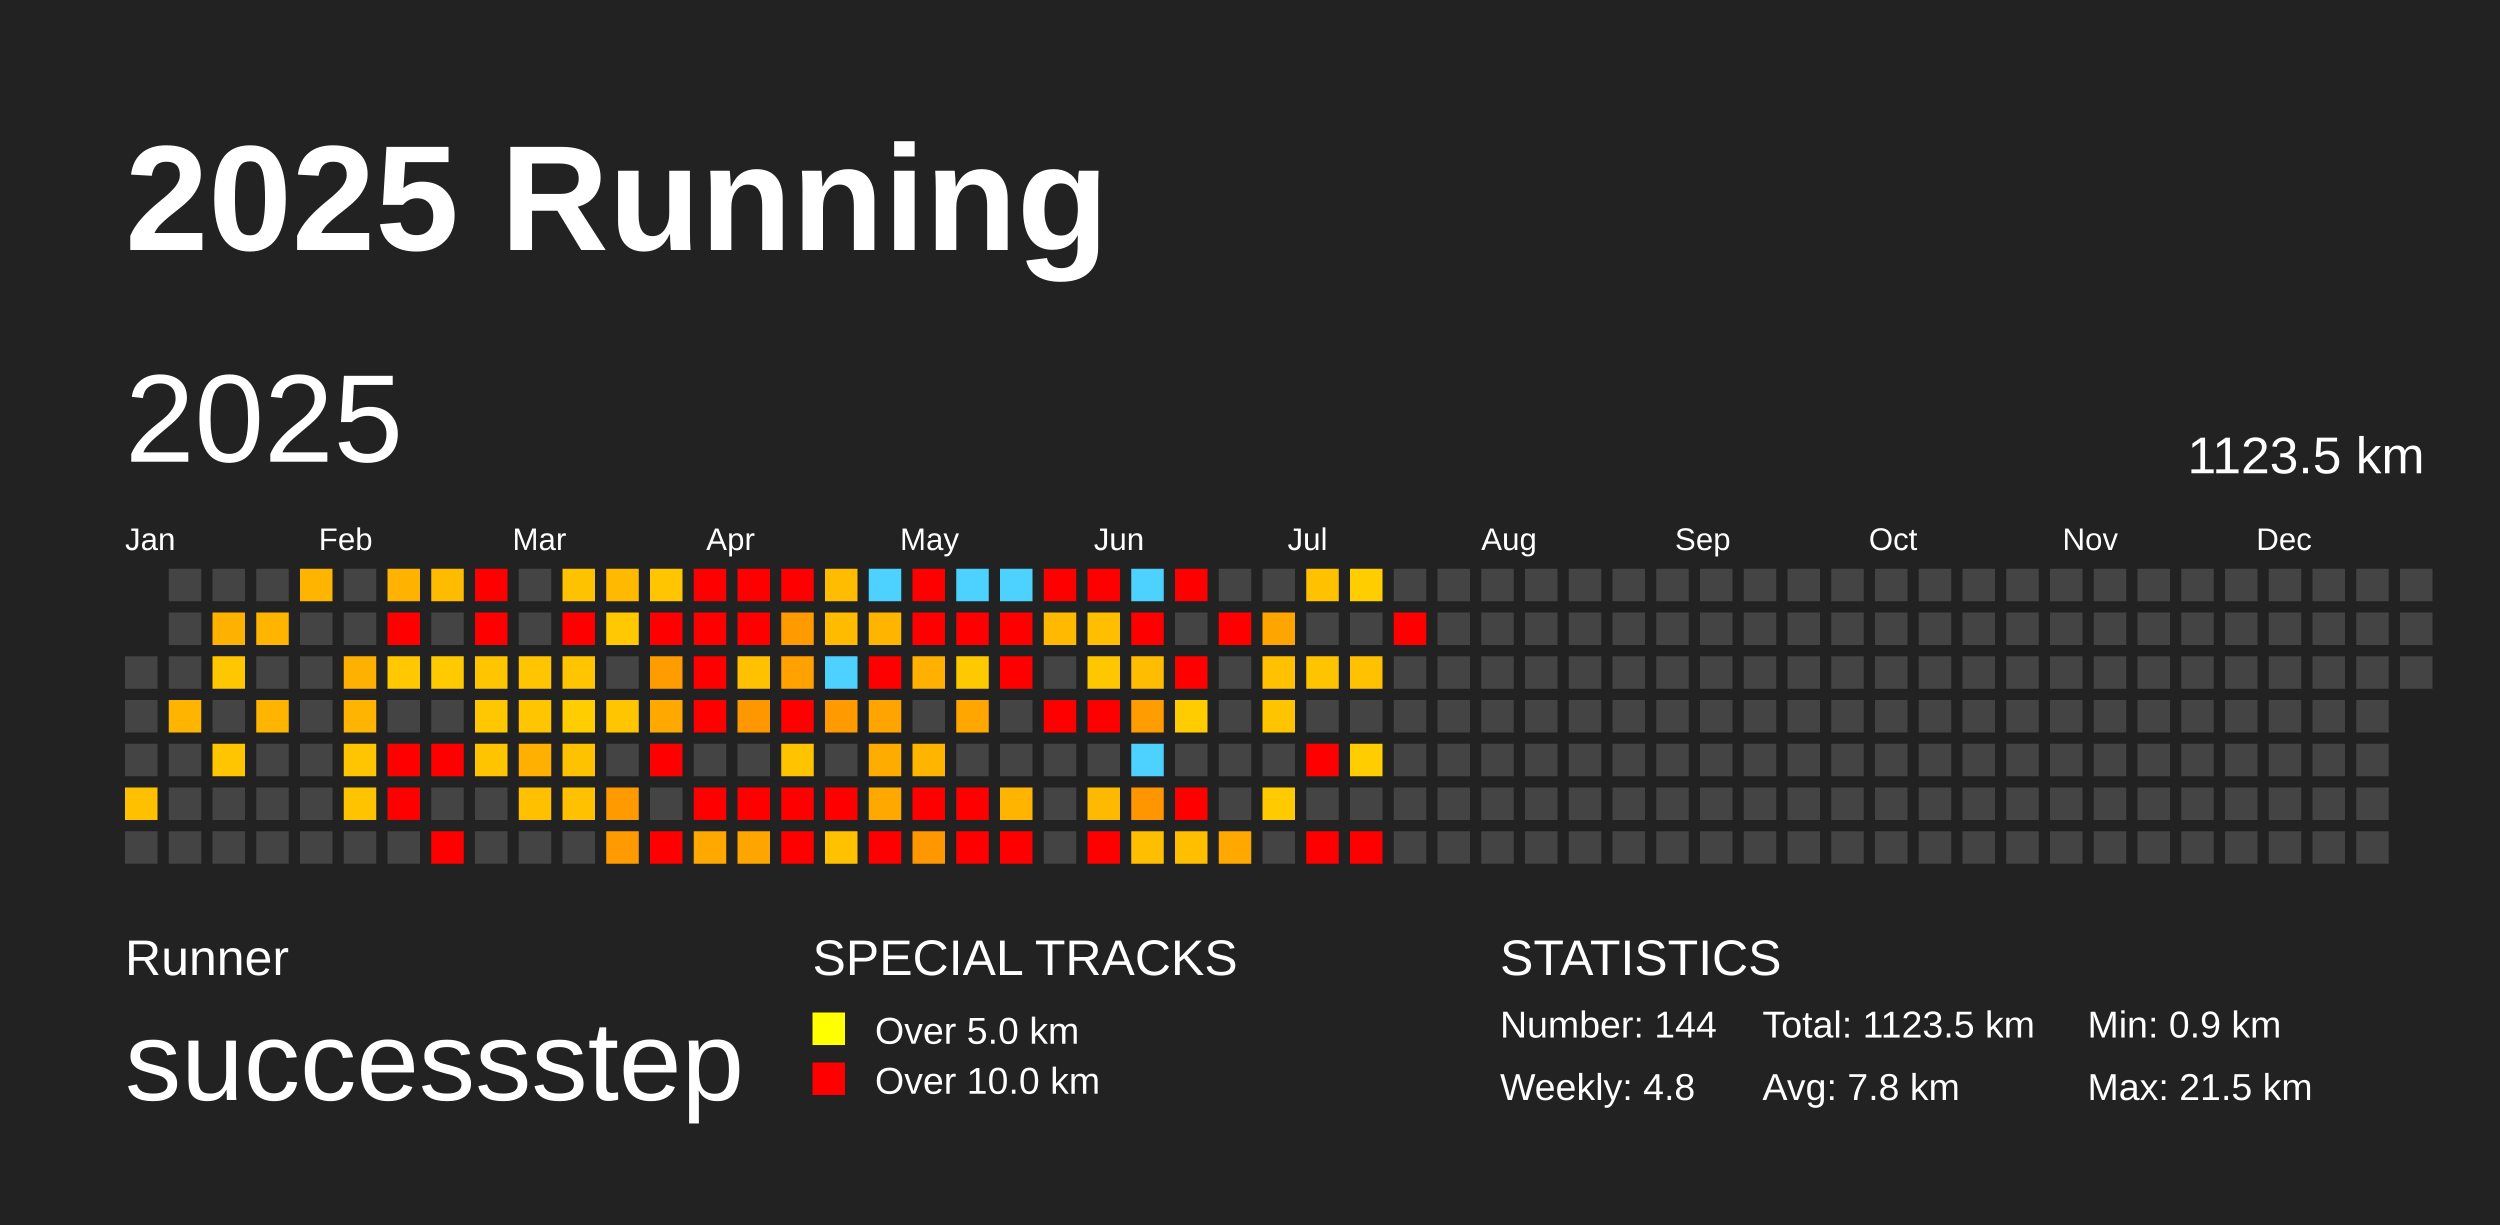
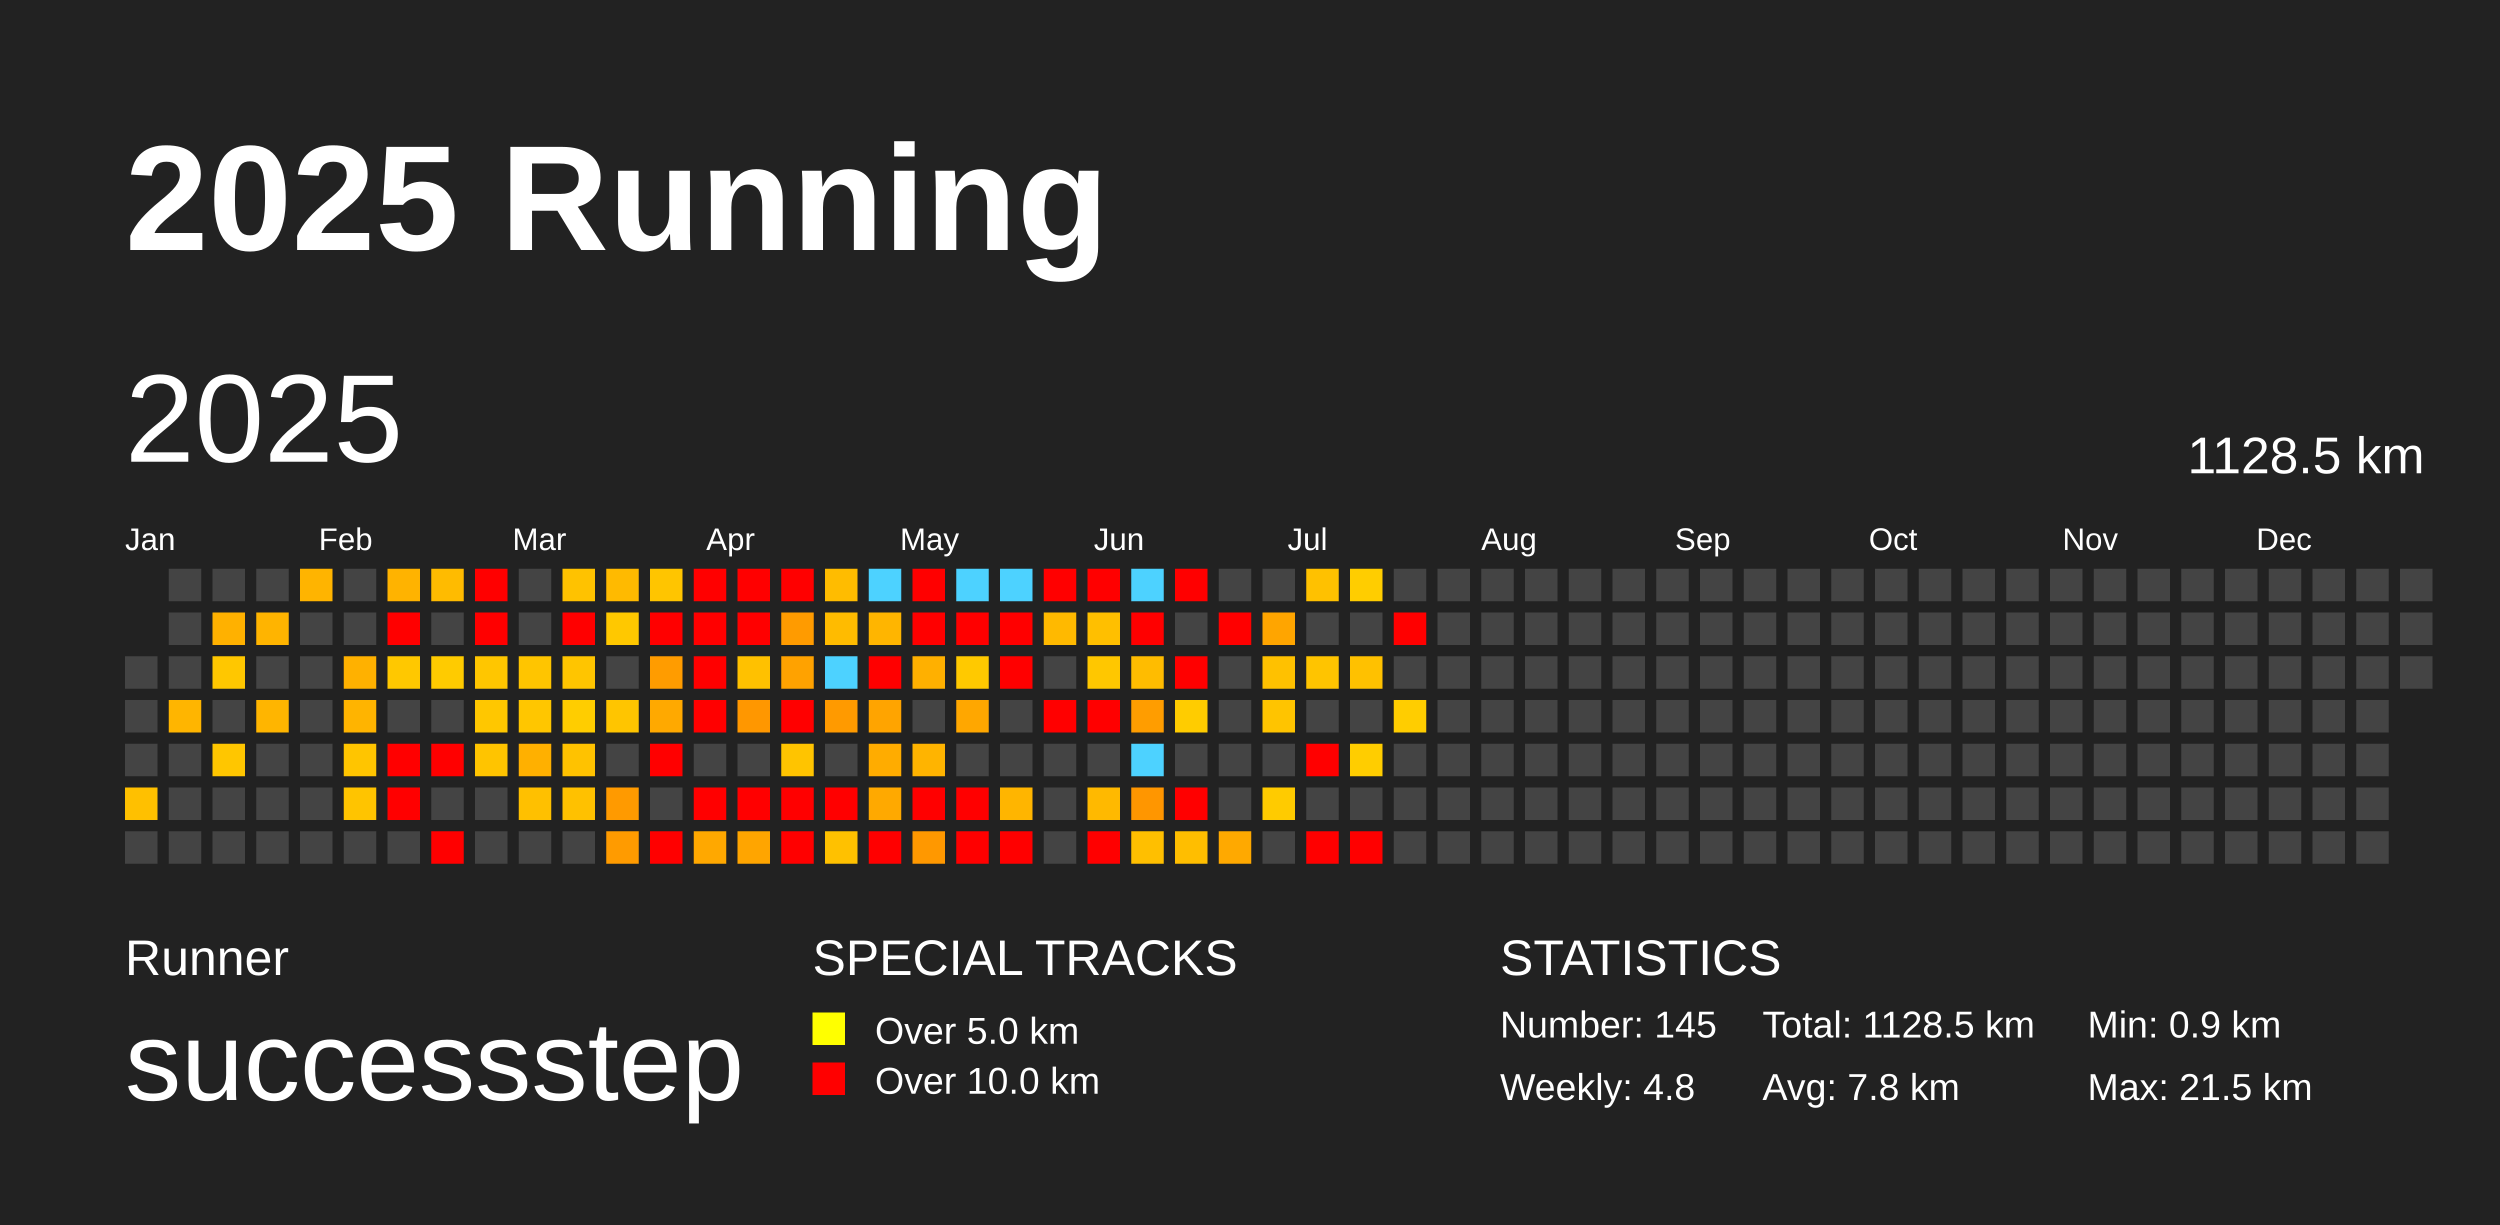
<svg xmlns="http://www.w3.org/2000/svg" baseProfile="full" height="98mm" version="1.1" viewBox="0,0,200,98" width="200mm">
  <defs />
  <rect fill="#222222" height="98" width="200" x="0" y="0" />
  <text fill="#FFFFFF" style="font-size:12px; font-family:Arial; font-weight:bold;" x="10" y="20">2025 Running</text>
  <text fill="#FFFFFF" style="font-size:4px; font-family:Arial" x="10" y="78">Runner</text>
  <text fill="#FFFFFF" style="font-size:9px; font-family:Arial" x="10" y="88">successstep</text>
  <text fill="#FFFFFF" style="font-size:4px; font-family:Arial" x="65" y="78">SPECIAL TRACKS</text>
  <rect fill="yellow" height="2.6" width="2.6" x="65" y="81" />
  <text fill="#FFFFFF" style="font-size:3px; font-family:Arial" x="70" y="83.5">Over 5.0 km</text>
  <rect fill="red" height="2.6" width="2.6" x="65" y="85" />
  <text fill="#FFFFFF" style="font-size:3px; font-family:Arial" x="70" y="87.5">Over 10.0 km</text>
  <text fill="#FFFFFF" style="font-size:4px; font-family:Arial" x="120" y="78">STATISTICS</text>
-   <text fill="#FFFFFF" style="font-size:3px; font-family:Arial" x="120" y="83">Number: 144</text>
+   <text fill="#FFFFFF" style="font-size:3px; font-family:Arial" x="120" y="83">Number: 145</text>
  <text fill="#FFFFFF" style="font-size:3px; font-family:Arial" x="120" y="88">Weekly: 4.8</text>
-   <text fill="#FFFFFF" style="font-size:3px; font-family:Arial" x="141" y="83">Total: 1123.5 km</text>
+   <text fill="#FFFFFF" style="font-size:3px; font-family:Arial" x="141" y="83">Total: 1128.5 km</text>
  <text fill="#FFFFFF" style="font-size:3px; font-family:Arial" x="141" y="88">Avg: 7.8 km</text>
  <text fill="#FFFFFF" style="font-size:3px; font-family:Arial" x="167" y="83">Min: 0.9 km</text>
  <text fill="#FFFFFF" style="font-size:3px; font-family:Arial" x="167" y="88">Max: 21.5 km</text>
  <text dominant-baseline="hanging" fill="#FFFFFF" style="font-size:10.0px; font-family:Arial;" x="10" y="30">2025</text>
-   <text dominant-baseline="hanging" fill="#FFFFFF" style="font-size:4.125px; font-family:Arial;" x="175" y="35">1123.5 km</text>
+   <text dominant-baseline="hanging" fill="#FFFFFF" style="font-size:4.125px; font-family:Arial;" x="175" y="35">1128.5 km</text>
  <text fill="#FFFFFF" style="font-size:2.5px; font-family:Arial" x="10.0" y="44">Jan</text>
  <text fill="#FFFFFF" style="font-size:2.5px; font-family:Arial" x="25.5" y="44">Feb</text>
  <text fill="#FFFFFF" style="font-size:2.5px; font-family:Arial" x="41.0" y="44">Mar</text>
  <text fill="#FFFFFF" style="font-size:2.5px; font-family:Arial" x="56.5" y="44">Apr</text>
  <text fill="#FFFFFF" style="font-size:2.5px; font-family:Arial" x="72.0" y="44">May</text>
  <text fill="#FFFFFF" style="font-size:2.5px; font-family:Arial" x="87.5" y="44">Jun</text>
  <text fill="#FFFFFF" style="font-size:2.5px; font-family:Arial" x="103.0" y="44">Jul</text>
  <text fill="#FFFFFF" style="font-size:2.5px; font-family:Arial" x="118.5" y="44">Aug</text>
  <text fill="#FFFFFF" style="font-size:2.5px; font-family:Arial" x="134.0" y="44">Sep</text>
  <text fill="#FFFFFF" style="font-size:2.5px; font-family:Arial" x="149.5" y="44">Oct</text>
  <text fill="#FFFFFF" style="font-size:2.5px; font-family:Arial" x="165.0" y="44">Nov</text>
  <text fill="#FFFFFF" style="font-size:2.5px; font-family:Arial" x="180.5" y="44">Dec</text>
  <rect fill="#444444" height="2.6" width="2.6" x="10.0" y="52.5" />
  <rect fill="#444444" height="2.6" width="2.6" x="10.0" y="56.0" />
  <rect fill="#444444" height="2.6" width="2.6" x="10.0" y="59.5" />
  <rect fill="#ffc000" height="2.6" width="2.6" x="10.0" y="63.0" />
  <rect fill="#444444" height="2.6" width="2.6" x="10.0" y="66.5" />
  <rect fill="#444444" height="2.6" width="2.6" x="13.5" y="45.5" />
  <rect fill="#444444" height="2.6" width="2.6" x="13.5" y="49.0" />
  <rect fill="#444444" height="2.6" width="2.6" x="13.5" y="52.5" />
  <rect fill="#ffb500" height="2.6" width="2.6" x="13.5" y="56.0" />
  <rect fill="#444444" height="2.6" width="2.6" x="13.5" y="59.5" />
  <rect fill="#444444" height="2.6" width="2.6" x="13.5" y="63.0" />
  <rect fill="#444444" height="2.6" width="2.6" x="13.5" y="66.5" />
  <rect fill="#444444" height="2.6" width="2.6" x="17.0" y="45.5" />
  <rect fill="#ffb100" height="2.6" width="2.6" x="17.0" y="49.0" />
  <rect fill="#ffc700" height="2.6" width="2.6" x="17.0" y="52.5" />
  <rect fill="#444444" height="2.6" width="2.6" x="17.0" y="56.0" />
  <rect fill="#ffc600" height="2.6" width="2.6" x="17.0" y="59.5" />
  <rect fill="#444444" height="2.6" width="2.6" x="17.0" y="63.0" />
  <rect fill="#444444" height="2.6" width="2.6" x="17.0" y="66.5" />
  <rect fill="#444444" height="2.6" width="2.6" x="20.5" y="45.5" />
  <rect fill="#ffb400" height="2.6" width="2.6" x="20.5" y="49.0" />
  <rect fill="#444444" height="2.6" width="2.6" x="20.5" y="52.5" />
  <rect fill="#ffb500" height="2.6" width="2.6" x="20.5" y="56.0" />
  <rect fill="#444444" height="2.6" width="2.6" x="20.5" y="59.5" />
  <rect fill="#444444" height="2.6" width="2.6" x="20.5" y="63.0" />
  <rect fill="#444444" height="2.6" width="2.6" x="20.5" y="66.5" />
  <rect fill="#ffb400" height="2.6" width="2.6" x="24.0" y="45.5" />
  <rect fill="#444444" height="2.6" width="2.6" x="24.0" y="49.0" />
  <rect fill="#444444" height="2.6" width="2.6" x="24.0" y="52.5" />
  <rect fill="#444444" height="2.6" width="2.6" x="24.0" y="56.0" />
  <rect fill="#444444" height="2.6" width="2.6" x="24.0" y="59.5" />
  <rect fill="#444444" height="2.6" width="2.6" x="24.0" y="63.0" />
  <rect fill="#444444" height="2.6" width="2.6" x="24.0" y="66.5" />
  <rect fill="#444444" height="2.6" width="2.6" x="27.5" y="45.5" />
  <rect fill="#444444" height="2.6" width="2.6" x="27.5" y="49.0" />
  <rect fill="#ffb100" height="2.6" width="2.6" x="27.5" y="52.5" />
  <rect fill="#ffb400" height="2.6" width="2.6" x="27.5" y="56.0" />
  <rect fill="#ffc500" height="2.6" width="2.6" x="27.5" y="59.5" />
  <rect fill="#ffc400" height="2.6" width="2.6" x="27.5" y="63.0" />
  <rect fill="#444444" height="2.6" width="2.6" x="27.5" y="66.5" />
  <rect fill="#ffb300" height="2.6" width="2.6" x="31.0" y="45.5" />
  <rect fill="red" height="2.6" width="2.6" x="31.0" y="49.0" />
  <rect fill="#ffc800" height="2.6" width="2.6" x="31.0" y="52.5" />
  <rect fill="#444444" height="2.6" width="2.6" x="31.0" y="56.0" />
  <rect fill="red" height="2.6" width="2.6" x="31.0" y="59.5" />
  <rect fill="red" height="2.6" width="2.6" x="31.0" y="63.0" />
  <rect fill="#444444" height="2.6" width="2.6" x="31.0" y="66.5" />
  <rect fill="#ffbb00" height="2.6" width="2.6" x="34.5" y="45.5" />
  <rect fill="#444444" height="2.6" width="2.6" x="34.5" y="49.0" />
  <rect fill="#ffcb00" height="2.6" width="2.6" x="34.5" y="52.5" />
  <rect fill="#444444" height="2.6" width="2.6" x="34.5" y="56.0" />
  <rect fill="red" height="2.6" width="2.6" x="34.5" y="59.5" />
  <rect fill="#444444" height="2.6" width="2.6" x="34.5" y="63.0" />
  <rect fill="red" height="2.6" width="2.6" x="34.5" y="66.5" />
  <rect fill="red" height="2.6" width="2.6" x="38.0" y="45.5" />
  <rect fill="red" height="2.6" width="2.6" x="38.0" y="49.0" />
  <rect fill="#ffc600" height="2.6" width="2.6" x="38.0" y="52.5" />
  <rect fill="#ffc700" height="2.6" width="2.6" x="38.0" y="56.0" />
  <rect fill="#ffc400" height="2.6" width="2.6" x="38.0" y="59.5" />
  <rect fill="#444444" height="2.6" width="2.6" x="38.0" y="63.0" />
  <rect fill="#444444" height="2.6" width="2.6" x="38.0" y="66.5" />
  <rect fill="#444444" height="2.6" width="2.6" x="41.5" y="45.5" />
  <rect fill="#444444" height="2.6" width="2.6" x="41.5" y="49.0" />
  <rect fill="#ffc500" height="2.6" width="2.6" x="41.5" y="52.5" />
  <rect fill="#ffc600" height="2.6" width="2.6" x="41.5" y="56.0" />
  <rect fill="#ffb000" height="2.6" width="2.6" x="41.5" y="59.5" />
  <rect fill="#ffc000" height="2.6" width="2.6" x="41.5" y="63.0" />
  <rect fill="#444444" height="2.6" width="2.6" x="41.5" y="66.5" />
  <rect fill="#ffc200" height="2.6" width="2.6" x="45.0" y="45.5" />
  <rect fill="red" height="2.6" width="2.6" x="45.0" y="49.0" />
  <rect fill="#ffc500" height="2.6" width="2.6" x="45.0" y="52.5" />
  <rect fill="#ffcd00" height="2.6" width="2.6" x="45.0" y="56.0" />
  <rect fill="#ffc200" height="2.6" width="2.6" x="45.0" y="59.5" />
  <rect fill="#ffc100" height="2.6" width="2.6" x="45.0" y="63.0" />
  <rect fill="#444444" height="2.6" width="2.6" x="45.0" y="66.5" />
  <rect fill="#ffba00" height="2.6" width="2.6" x="48.5" y="45.5" />
  <rect fill="#ffc800" height="2.6" width="2.6" x="48.5" y="49.0" />
  <rect fill="#444444" height="2.6" width="2.6" x="48.5" y="52.5" />
  <rect fill="#ffc500" height="2.6" width="2.6" x="48.5" y="56.0" />
  <rect fill="#444444" height="2.6" width="2.6" x="48.5" y="59.5" />
  <rect fill="#ff9a00" height="2.6" width="2.6" x="48.5" y="63.0" />
  <rect fill="#ff9b00" height="2.6" width="2.6" x="48.5" y="66.5" />
  <rect fill="#ffc500" height="2.6" width="2.6" x="52.0" y="45.5" />
  <rect fill="red" height="2.6" width="2.6" x="52.0" y="49.0" />
  <rect fill="#ff9c00" height="2.6" width="2.6" x="52.0" y="52.5" />
  <rect fill="#ffa900" height="2.6" width="2.6" x="52.0" y="56.0" />
  <rect fill="red" height="2.6" width="2.6" x="52.0" y="59.5" />
  <rect fill="#444444" height="2.6" width="2.6" x="52.0" y="63.0" />
  <rect fill="red" height="2.6" width="2.6" x="52.0" y="66.5" />
  <rect fill="red" height="2.6" width="2.6" x="55.5" y="45.5" />
  <rect fill="red" height="2.6" width="2.6" x="55.5" y="49.0" />
  <rect fill="red" height="2.6" width="2.6" x="55.5" y="52.5" />
  <rect fill="red" height="2.6" width="2.6" x="55.5" y="56.0" />
  <rect fill="#444444" height="2.6" width="2.6" x="55.5" y="59.5" />
  <rect fill="red" height="2.6" width="2.6" x="55.5" y="63.0" />
  <rect fill="#ffa800" height="2.6" width="2.6" x="55.5" y="66.5" />
  <rect fill="red" height="2.6" width="2.6" x="59.0" y="45.5" />
  <rect fill="red" height="2.6" width="2.6" x="59.0" y="49.0" />
  <rect fill="#ffc100" height="2.6" width="2.6" x="59.0" y="52.5" />
  <rect fill="#ff9700" height="2.6" width="2.6" x="59.0" y="56.0" />
  <rect fill="#444444" height="2.6" width="2.6" x="59.0" y="59.5" />
  <rect fill="red" height="2.6" width="2.6" x="59.0" y="63.0" />
  <rect fill="#ffa500" height="2.6" width="2.6" x="59.0" y="66.5" />
  <rect fill="red" height="2.6" width="2.6" x="62.5" y="45.5" />
  <rect fill="#ff9b00" height="2.6" width="2.6" x="62.5" y="49.0" />
  <rect fill="#ffa200" height="2.6" width="2.6" x="62.5" y="52.5" />
  <rect fill="red" height="2.6" width="2.6" x="62.5" y="56.0" />
  <rect fill="#ffc400" height="2.6" width="2.6" x="62.5" y="59.5" />
  <rect fill="red" height="2.6" width="2.6" x="62.5" y="63.0" />
  <rect fill="red" height="2.6" width="2.6" x="62.5" y="66.5" />
  <rect fill="#ffbc00" height="2.6" width="2.6" x="66.0" y="45.5" />
  <rect fill="#ffbb00" height="2.6" width="2.6" x="66.0" y="49.0" />
  <rect fill="#4dd2ff" height="2.6" width="2.6" x="66.0" y="52.5" />
  <rect fill="#ff9a00" height="2.6" width="2.6" x="66.0" y="56.0" />
  <rect fill="#444444" height="2.6" width="2.6" x="66.0" y="59.5" />
  <rect fill="red" height="2.6" width="2.6" x="66.0" y="63.0" />
  <rect fill="#ffc100" height="2.6" width="2.6" x="66.0" y="66.5" />
  <rect fill="#4dd2ff" height="2.6" width="2.6" x="69.5" y="45.5" />
  <rect fill="#ffb500" height="2.6" width="2.6" x="69.5" y="49.0" />
  <rect fill="red" height="2.6" width="2.6" x="69.5" y="52.5" />
  <rect fill="#ffa400" height="2.6" width="2.6" x="69.5" y="56.0" />
  <rect fill="#ffac00" height="2.6" width="2.6" x="69.5" y="59.5" />
  <rect fill="#ffa900" height="2.6" width="2.6" x="69.5" y="63.0" />
  <rect fill="red" height="2.6" width="2.6" x="69.5" y="66.5" />
  <rect fill="red" height="2.6" width="2.6" x="73.0" y="45.5" />
  <rect fill="red" height="2.6" width="2.6" x="73.0" y="49.0" />
  <rect fill="#ffb000" height="2.6" width="2.6" x="73.0" y="52.5" />
  <rect fill="#444444" height="2.6" width="2.6" x="73.0" y="56.0" />
  <rect fill="#ffb400" height="2.6" width="2.6" x="73.0" y="59.5" />
  <rect fill="red" height="2.6" width="2.6" x="73.0" y="63.0" />
  <rect fill="#ff9800" height="2.6" width="2.6" x="73.0" y="66.5" />
  <rect fill="#4dd2ff" height="2.6" width="2.6" x="76.5" y="45.5" />
  <rect fill="red" height="2.6" width="2.6" x="76.5" y="49.0" />
  <rect fill="#ffc900" height="2.6" width="2.6" x="76.5" y="52.5" />
  <rect fill="#ffa700" height="2.6" width="2.6" x="76.5" y="56.0" />
  <rect fill="#444444" height="2.6" width="2.6" x="76.5" y="59.5" />
  <rect fill="red" height="2.6" width="2.6" x="76.5" y="63.0" />
  <rect fill="red" height="2.6" width="2.6" x="76.5" y="66.5" />
  <rect fill="#4dd2ff" height="2.6" width="2.6" x="80.0" y="45.5" />
  <rect fill="red" height="2.6" width="2.6" x="80.0" y="49.0" />
  <rect fill="red" height="2.6" width="2.6" x="80.0" y="52.5" />
  <rect fill="#444444" height="2.6" width="2.6" x="80.0" y="56.0" />
  <rect fill="#444444" height="2.6" width="2.6" x="80.0" y="59.5" />
  <rect fill="#ffb500" height="2.6" width="2.6" x="80.0" y="63.0" />
  <rect fill="red" height="2.6" width="2.6" x="80.0" y="66.5" />
  <rect fill="red" height="2.6" width="2.6" x="83.5" y="45.5" />
  <rect fill="#ffb900" height="2.6" width="2.6" x="83.5" y="49.0" />
  <rect fill="#444444" height="2.6" width="2.6" x="83.5" y="52.5" />
  <rect fill="red" height="2.6" width="2.6" x="83.5" y="56.0" />
  <rect fill="#444444" height="2.6" width="2.6" x="83.5" y="59.5" />
  <rect fill="#444444" height="2.6" width="2.6" x="83.5" y="63.0" />
  <rect fill="#444444" height="2.6" width="2.6" x="83.5" y="66.5" />
  <rect fill="red" height="2.6" width="2.6" x="87.0" y="45.5" />
  <rect fill="#ffbf00" height="2.6" width="2.6" x="87.0" y="49.0" />
  <rect fill="#ffc700" height="2.6" width="2.6" x="87.0" y="52.5" />
  <rect fill="red" height="2.6" width="2.6" x="87.0" y="56.0" />
  <rect fill="#444444" height="2.6" width="2.6" x="87.0" y="59.5" />
  <rect fill="#ffb900" height="2.6" width="2.6" x="87.0" y="63.0" />
  <rect fill="red" height="2.6" width="2.6" x="87.0" y="66.5" />
  <rect fill="#4dd2ff" height="2.6" width="2.6" x="90.5" y="45.5" />
  <rect fill="red" height="2.6" width="2.6" x="90.5" y="49.0" />
  <rect fill="#ffbc00" height="2.6" width="2.6" x="90.5" y="52.5" />
  <rect fill="#ff9d00" height="2.6" width="2.6" x="90.5" y="56.0" />
  <rect fill="#4dd2ff" height="2.6" width="2.6" x="90.5" y="59.5" />
  <rect fill="#ff9600" height="2.6" width="2.6" x="90.5" y="63.0" />
  <rect fill="#ffbf00" height="2.6" width="2.6" x="90.5" y="66.5" />
  <rect fill="red" height="2.6" width="2.6" x="94.0" y="45.5" />
  <rect fill="#444444" height="2.6" width="2.6" x="94.0" y="49.0" />
  <rect fill="red" height="2.6" width="2.6" x="94.0" y="52.5" />
  <rect fill="#ffcc00" height="2.6" width="2.6" x="94.0" y="56.0" />
  <rect fill="#444444" height="2.6" width="2.6" x="94.0" y="59.5" />
  <rect fill="red" height="2.6" width="2.6" x="94.0" y="63.0" />
  <rect fill="#ffbe00" height="2.6" width="2.6" x="94.0" y="66.5" />
  <rect fill="#444444" height="2.6" width="2.6" x="97.5" y="45.5" />
  <rect fill="red" height="2.6" width="2.6" x="97.5" y="49.0" />
  <rect fill="#444444" height="2.6" width="2.6" x="97.5" y="52.5" />
  <rect fill="#444444" height="2.6" width="2.6" x="97.5" y="56.0" />
  <rect fill="#444444" height="2.6" width="2.6" x="97.5" y="59.5" />
  <rect fill="#444444" height="2.6" width="2.6" x="97.5" y="63.0" />
  <rect fill="#ffa900" height="2.6" width="2.6" x="97.5" y="66.5" />
  <rect fill="#444444" height="2.6" width="2.6" x="101.0" y="45.5" />
  <rect fill="#ffa500" height="2.6" width="2.6" x="101.0" y="49.0" />
  <rect fill="#ffc100" height="2.6" width="2.6" x="101.0" y="52.5" />
  <rect fill="#ffc400" height="2.6" width="2.6" x="101.0" y="56.0" />
  <rect fill="#444444" height="2.6" width="2.6" x="101.0" y="59.5" />
  <rect fill="#ffcb00" height="2.6" width="2.6" x="101.0" y="63.0" />
  <rect fill="#444444" height="2.6" width="2.6" x="101.0" y="66.5" />
  <rect fill="#ffc100" height="2.6" width="2.6" x="104.5" y="45.5" />
  <rect fill="#444444" height="2.6" width="2.6" x="104.5" y="49.0" />
  <rect fill="#ffc400" height="2.6" width="2.6" x="104.5" y="52.5" />
  <rect fill="#444444" height="2.6" width="2.6" x="104.5" y="56.0" />
  <rect fill="red" height="2.6" width="2.6" x="104.5" y="59.5" />
  <rect fill="#444444" height="2.6" width="2.6" x="104.5" y="63.0" />
  <rect fill="red" height="2.6" width="2.6" x="104.5" y="66.5" />
  <rect fill="#ffcd00" height="2.6" width="2.6" x="108.0" y="45.5" />
  <rect fill="#444444" height="2.6" width="2.6" x="108.0" y="49.0" />
  <rect fill="#ffc100" height="2.6" width="2.6" x="108.0" y="52.5" />
  <rect fill="#444444" height="2.6" width="2.6" x="108.0" y="56.0" />
  <rect fill="#ffcd00" height="2.6" width="2.6" x="108.0" y="59.5" />
  <rect fill="#444444" height="2.6" width="2.6" x="108.0" y="63.0" />
  <rect fill="red" height="2.6" width="2.6" x="108.0" y="66.5" />
  <rect fill="#444444" height="2.6" width="2.6" x="111.5" y="45.5" />
  <rect fill="red" height="2.6" width="2.6" x="111.5" y="49.0" />
  <rect fill="#444444" height="2.6" width="2.6" x="111.5" y="52.5" />
-   <rect fill="#444444" height="2.6" width="2.6" x="111.5" y="56.0" />
+   <rect fill="#ffcd00" height="2.6" width="2.6" x="111.5" y="56.0" />
  <rect fill="#444444" height="2.6" width="2.6" x="111.5" y="59.5" />
  <rect fill="#444444" height="2.6" width="2.6" x="111.5" y="63.0" />
  <rect fill="#444444" height="2.6" width="2.6" x="111.5" y="66.5" />
  <rect fill="#444444" height="2.6" width="2.6" x="115.0" y="45.5" />
  <rect fill="#444444" height="2.6" width="2.6" x="115.0" y="49.0" />
  <rect fill="#444444" height="2.6" width="2.6" x="115.0" y="52.5" />
  <rect fill="#444444" height="2.6" width="2.6" x="115.0" y="56.0" />
  <rect fill="#444444" height="2.6" width="2.6" x="115.0" y="59.5" />
  <rect fill="#444444" height="2.6" width="2.6" x="115.0" y="63.0" />
  <rect fill="#444444" height="2.6" width="2.6" x="115.0" y="66.5" />
  <rect fill="#444444" height="2.6" width="2.6" x="118.5" y="45.5" />
  <rect fill="#444444" height="2.6" width="2.6" x="118.5" y="49.0" />
  <rect fill="#444444" height="2.6" width="2.6" x="118.5" y="52.5" />
  <rect fill="#444444" height="2.6" width="2.6" x="118.5" y="56.0" />
  <rect fill="#444444" height="2.6" width="2.6" x="118.5" y="59.5" />
  <rect fill="#444444" height="2.6" width="2.6" x="118.5" y="63.0" />
  <rect fill="#444444" height="2.6" width="2.6" x="118.5" y="66.5" />
  <rect fill="#444444" height="2.6" width="2.6" x="122.0" y="45.5" />
  <rect fill="#444444" height="2.6" width="2.6" x="122.0" y="49.0" />
  <rect fill="#444444" height="2.6" width="2.6" x="122.0" y="52.5" />
  <rect fill="#444444" height="2.6" width="2.6" x="122.0" y="56.0" />
  <rect fill="#444444" height="2.6" width="2.6" x="122.0" y="59.5" />
  <rect fill="#444444" height="2.6" width="2.6" x="122.0" y="63.0" />
  <rect fill="#444444" height="2.6" width="2.6" x="122.0" y="66.5" />
  <rect fill="#444444" height="2.6" width="2.6" x="125.5" y="45.5" />
  <rect fill="#444444" height="2.6" width="2.6" x="125.5" y="49.0" />
  <rect fill="#444444" height="2.6" width="2.6" x="125.5" y="52.5" />
  <rect fill="#444444" height="2.6" width="2.6" x="125.5" y="56.0" />
  <rect fill="#444444" height="2.6" width="2.6" x="125.5" y="59.5" />
  <rect fill="#444444" height="2.6" width="2.6" x="125.5" y="63.0" />
  <rect fill="#444444" height="2.6" width="2.6" x="125.5" y="66.5" />
  <rect fill="#444444" height="2.6" width="2.6" x="129.0" y="45.5" />
  <rect fill="#444444" height="2.6" width="2.6" x="129.0" y="49.0" />
  <rect fill="#444444" height="2.6" width="2.6" x="129.0" y="52.5" />
  <rect fill="#444444" height="2.6" width="2.6" x="129.0" y="56.0" />
  <rect fill="#444444" height="2.6" width="2.6" x="129.0" y="59.5" />
  <rect fill="#444444" height="2.6" width="2.6" x="129.0" y="63.0" />
  <rect fill="#444444" height="2.6" width="2.6" x="129.0" y="66.5" />
  <rect fill="#444444" height="2.6" width="2.6" x="132.5" y="45.5" />
  <rect fill="#444444" height="2.6" width="2.6" x="132.5" y="49.0" />
  <rect fill="#444444" height="2.6" width="2.6" x="132.5" y="52.5" />
  <rect fill="#444444" height="2.6" width="2.6" x="132.5" y="56.0" />
  <rect fill="#444444" height="2.6" width="2.6" x="132.5" y="59.5" />
  <rect fill="#444444" height="2.6" width="2.6" x="132.5" y="63.0" />
  <rect fill="#444444" height="2.6" width="2.6" x="132.5" y="66.5" />
  <rect fill="#444444" height="2.6" width="2.6" x="136.0" y="45.5" />
  <rect fill="#444444" height="2.6" width="2.6" x="136.0" y="49.0" />
  <rect fill="#444444" height="2.6" width="2.6" x="136.0" y="52.5" />
  <rect fill="#444444" height="2.6" width="2.6" x="136.0" y="56.0" />
  <rect fill="#444444" height="2.6" width="2.6" x="136.0" y="59.5" />
  <rect fill="#444444" height="2.6" width="2.6" x="136.0" y="63.0" />
  <rect fill="#444444" height="2.6" width="2.6" x="136.0" y="66.5" />
  <rect fill="#444444" height="2.6" width="2.6" x="139.5" y="45.5" />
  <rect fill="#444444" height="2.6" width="2.6" x="139.5" y="49.0" />
  <rect fill="#444444" height="2.6" width="2.6" x="139.5" y="52.5" />
  <rect fill="#444444" height="2.6" width="2.6" x="139.5" y="56.0" />
  <rect fill="#444444" height="2.6" width="2.6" x="139.5" y="59.5" />
  <rect fill="#444444" height="2.6" width="2.6" x="139.5" y="63.0" />
  <rect fill="#444444" height="2.6" width="2.6" x="139.5" y="66.5" />
  <rect fill="#444444" height="2.6" width="2.6" x="143.0" y="45.5" />
  <rect fill="#444444" height="2.6" width="2.6" x="143.0" y="49.0" />
  <rect fill="#444444" height="2.6" width="2.6" x="143.0" y="52.5" />
  <rect fill="#444444" height="2.6" width="2.6" x="143.0" y="56.0" />
  <rect fill="#444444" height="2.6" width="2.6" x="143.0" y="59.5" />
  <rect fill="#444444" height="2.6" width="2.6" x="143.0" y="63.0" />
  <rect fill="#444444" height="2.6" width="2.6" x="143.0" y="66.5" />
  <rect fill="#444444" height="2.6" width="2.6" x="146.5" y="45.5" />
  <rect fill="#444444" height="2.6" width="2.6" x="146.5" y="49.0" />
  <rect fill="#444444" height="2.6" width="2.6" x="146.5" y="52.5" />
  <rect fill="#444444" height="2.6" width="2.6" x="146.5" y="56.0" />
  <rect fill="#444444" height="2.6" width="2.6" x="146.5" y="59.5" />
  <rect fill="#444444" height="2.6" width="2.6" x="146.5" y="63.0" />
  <rect fill="#444444" height="2.6" width="2.6" x="146.5" y="66.5" />
  <rect fill="#444444" height="2.6" width="2.6" x="150.0" y="45.5" />
  <rect fill="#444444" height="2.6" width="2.6" x="150.0" y="49.0" />
  <rect fill="#444444" height="2.6" width="2.6" x="150.0" y="52.5" />
  <rect fill="#444444" height="2.6" width="2.6" x="150.0" y="56.0" />
  <rect fill="#444444" height="2.6" width="2.6" x="150.0" y="59.5" />
  <rect fill="#444444" height="2.6" width="2.6" x="150.0" y="63.0" />
  <rect fill="#444444" height="2.6" width="2.6" x="150.0" y="66.5" />
  <rect fill="#444444" height="2.6" width="2.6" x="153.5" y="45.5" />
  <rect fill="#444444" height="2.6" width="2.6" x="153.5" y="49.0" />
  <rect fill="#444444" height="2.6" width="2.6" x="153.5" y="52.5" />
  <rect fill="#444444" height="2.6" width="2.6" x="153.5" y="56.0" />
  <rect fill="#444444" height="2.6" width="2.6" x="153.5" y="59.5" />
  <rect fill="#444444" height="2.6" width="2.6" x="153.5" y="63.0" />
  <rect fill="#444444" height="2.6" width="2.6" x="153.5" y="66.5" />
  <rect fill="#444444" height="2.6" width="2.6" x="157.0" y="45.5" />
  <rect fill="#444444" height="2.6" width="2.6" x="157.0" y="49.0" />
  <rect fill="#444444" height="2.6" width="2.6" x="157.0" y="52.5" />
  <rect fill="#444444" height="2.6" width="2.6" x="157.0" y="56.0" />
  <rect fill="#444444" height="2.6" width="2.6" x="157.0" y="59.5" />
  <rect fill="#444444" height="2.6" width="2.6" x="157.0" y="63.0" />
  <rect fill="#444444" height="2.6" width="2.6" x="157.0" y="66.5" />
  <rect fill="#444444" height="2.6" width="2.6" x="160.5" y="45.5" />
  <rect fill="#444444" height="2.6" width="2.6" x="160.5" y="49.0" />
  <rect fill="#444444" height="2.6" width="2.6" x="160.5" y="52.5" />
  <rect fill="#444444" height="2.6" width="2.6" x="160.5" y="56.0" />
  <rect fill="#444444" height="2.6" width="2.6" x="160.5" y="59.5" />
  <rect fill="#444444" height="2.6" width="2.6" x="160.5" y="63.0" />
  <rect fill="#444444" height="2.6" width="2.6" x="160.5" y="66.5" />
  <rect fill="#444444" height="2.6" width="2.6" x="164.0" y="45.5" />
  <rect fill="#444444" height="2.6" width="2.6" x="164.0" y="49.0" />
  <rect fill="#444444" height="2.6" width="2.6" x="164.0" y="52.5" />
  <rect fill="#444444" height="2.6" width="2.6" x="164.0" y="56.0" />
  <rect fill="#444444" height="2.6" width="2.6" x="164.0" y="59.5" />
  <rect fill="#444444" height="2.6" width="2.6" x="164.0" y="63.0" />
  <rect fill="#444444" height="2.6" width="2.6" x="164.0" y="66.5" />
  <rect fill="#444444" height="2.6" width="2.6" x="167.5" y="45.5" />
  <rect fill="#444444" height="2.6" width="2.6" x="167.5" y="49.0" />
  <rect fill="#444444" height="2.6" width="2.6" x="167.5" y="52.5" />
  <rect fill="#444444" height="2.6" width="2.6" x="167.5" y="56.0" />
  <rect fill="#444444" height="2.6" width="2.6" x="167.5" y="59.5" />
  <rect fill="#444444" height="2.6" width="2.6" x="167.5" y="63.0" />
  <rect fill="#444444" height="2.6" width="2.6" x="167.5" y="66.5" />
  <rect fill="#444444" height="2.6" width="2.6" x="171.0" y="45.5" />
  <rect fill="#444444" height="2.6" width="2.6" x="171.0" y="49.0" />
  <rect fill="#444444" height="2.6" width="2.6" x="171.0" y="52.5" />
  <rect fill="#444444" height="2.6" width="2.6" x="171.0" y="56.0" />
  <rect fill="#444444" height="2.6" width="2.6" x="171.0" y="59.5" />
  <rect fill="#444444" height="2.6" width="2.6" x="171.0" y="63.0" />
  <rect fill="#444444" height="2.6" width="2.6" x="171.0" y="66.5" />
  <rect fill="#444444" height="2.6" width="2.6" x="174.5" y="45.5" />
  <rect fill="#444444" height="2.6" width="2.6" x="174.5" y="49.0" />
  <rect fill="#444444" height="2.6" width="2.6" x="174.5" y="52.5" />
  <rect fill="#444444" height="2.6" width="2.6" x="174.5" y="56.0" />
  <rect fill="#444444" height="2.6" width="2.6" x="174.5" y="59.5" />
  <rect fill="#444444" height="2.6" width="2.6" x="174.5" y="63.0" />
  <rect fill="#444444" height="2.6" width="2.6" x="174.5" y="66.5" />
  <rect fill="#444444" height="2.6" width="2.6" x="178.0" y="45.5" />
  <rect fill="#444444" height="2.6" width="2.6" x="178.0" y="49.0" />
  <rect fill="#444444" height="2.6" width="2.6" x="178.0" y="52.5" />
  <rect fill="#444444" height="2.6" width="2.6" x="178.0" y="56.0" />
  <rect fill="#444444" height="2.6" width="2.6" x="178.0" y="59.5" />
  <rect fill="#444444" height="2.6" width="2.6" x="178.0" y="63.0" />
  <rect fill="#444444" height="2.6" width="2.6" x="178.0" y="66.5" />
  <rect fill="#444444" height="2.6" width="2.6" x="181.5" y="45.5" />
  <rect fill="#444444" height="2.6" width="2.6" x="181.5" y="49.0" />
  <rect fill="#444444" height="2.6" width="2.6" x="181.5" y="52.5" />
  <rect fill="#444444" height="2.6" width="2.6" x="181.5" y="56.0" />
  <rect fill="#444444" height="2.6" width="2.6" x="181.5" y="59.5" />
  <rect fill="#444444" height="2.6" width="2.6" x="181.5" y="63.0" />
  <rect fill="#444444" height="2.6" width="2.6" x="181.5" y="66.5" />
  <rect fill="#444444" height="2.6" width="2.6" x="185.0" y="45.5" />
  <rect fill="#444444" height="2.6" width="2.6" x="185.0" y="49.0" />
  <rect fill="#444444" height="2.6" width="2.6" x="185.0" y="52.5" />
  <rect fill="#444444" height="2.6" width="2.6" x="185.0" y="56.0" />
  <rect fill="#444444" height="2.6" width="2.6" x="185.0" y="59.5" />
  <rect fill="#444444" height="2.6" width="2.6" x="185.0" y="63.0" />
  <rect fill="#444444" height="2.6" width="2.6" x="185.0" y="66.5" />
  <rect fill="#444444" height="2.6" width="2.6" x="188.5" y="45.5" />
  <rect fill="#444444" height="2.6" width="2.6" x="188.5" y="49.0" />
  <rect fill="#444444" height="2.6" width="2.6" x="188.5" y="52.5" />
  <rect fill="#444444" height="2.6" width="2.6" x="188.5" y="56.0" />
  <rect fill="#444444" height="2.6" width="2.6" x="188.5" y="59.5" />
  <rect fill="#444444" height="2.6" width="2.6" x="188.5" y="63.0" />
  <rect fill="#444444" height="2.6" width="2.6" x="188.5" y="66.5" />
  <rect fill="#444444" height="2.6" width="2.6" x="192.0" y="45.5" />
  <rect fill="#444444" height="2.6" width="2.6" x="192.0" y="49.0" />
  <rect fill="#444444" height="2.6" width="2.6" x="192.0" y="52.5" />
</svg>
